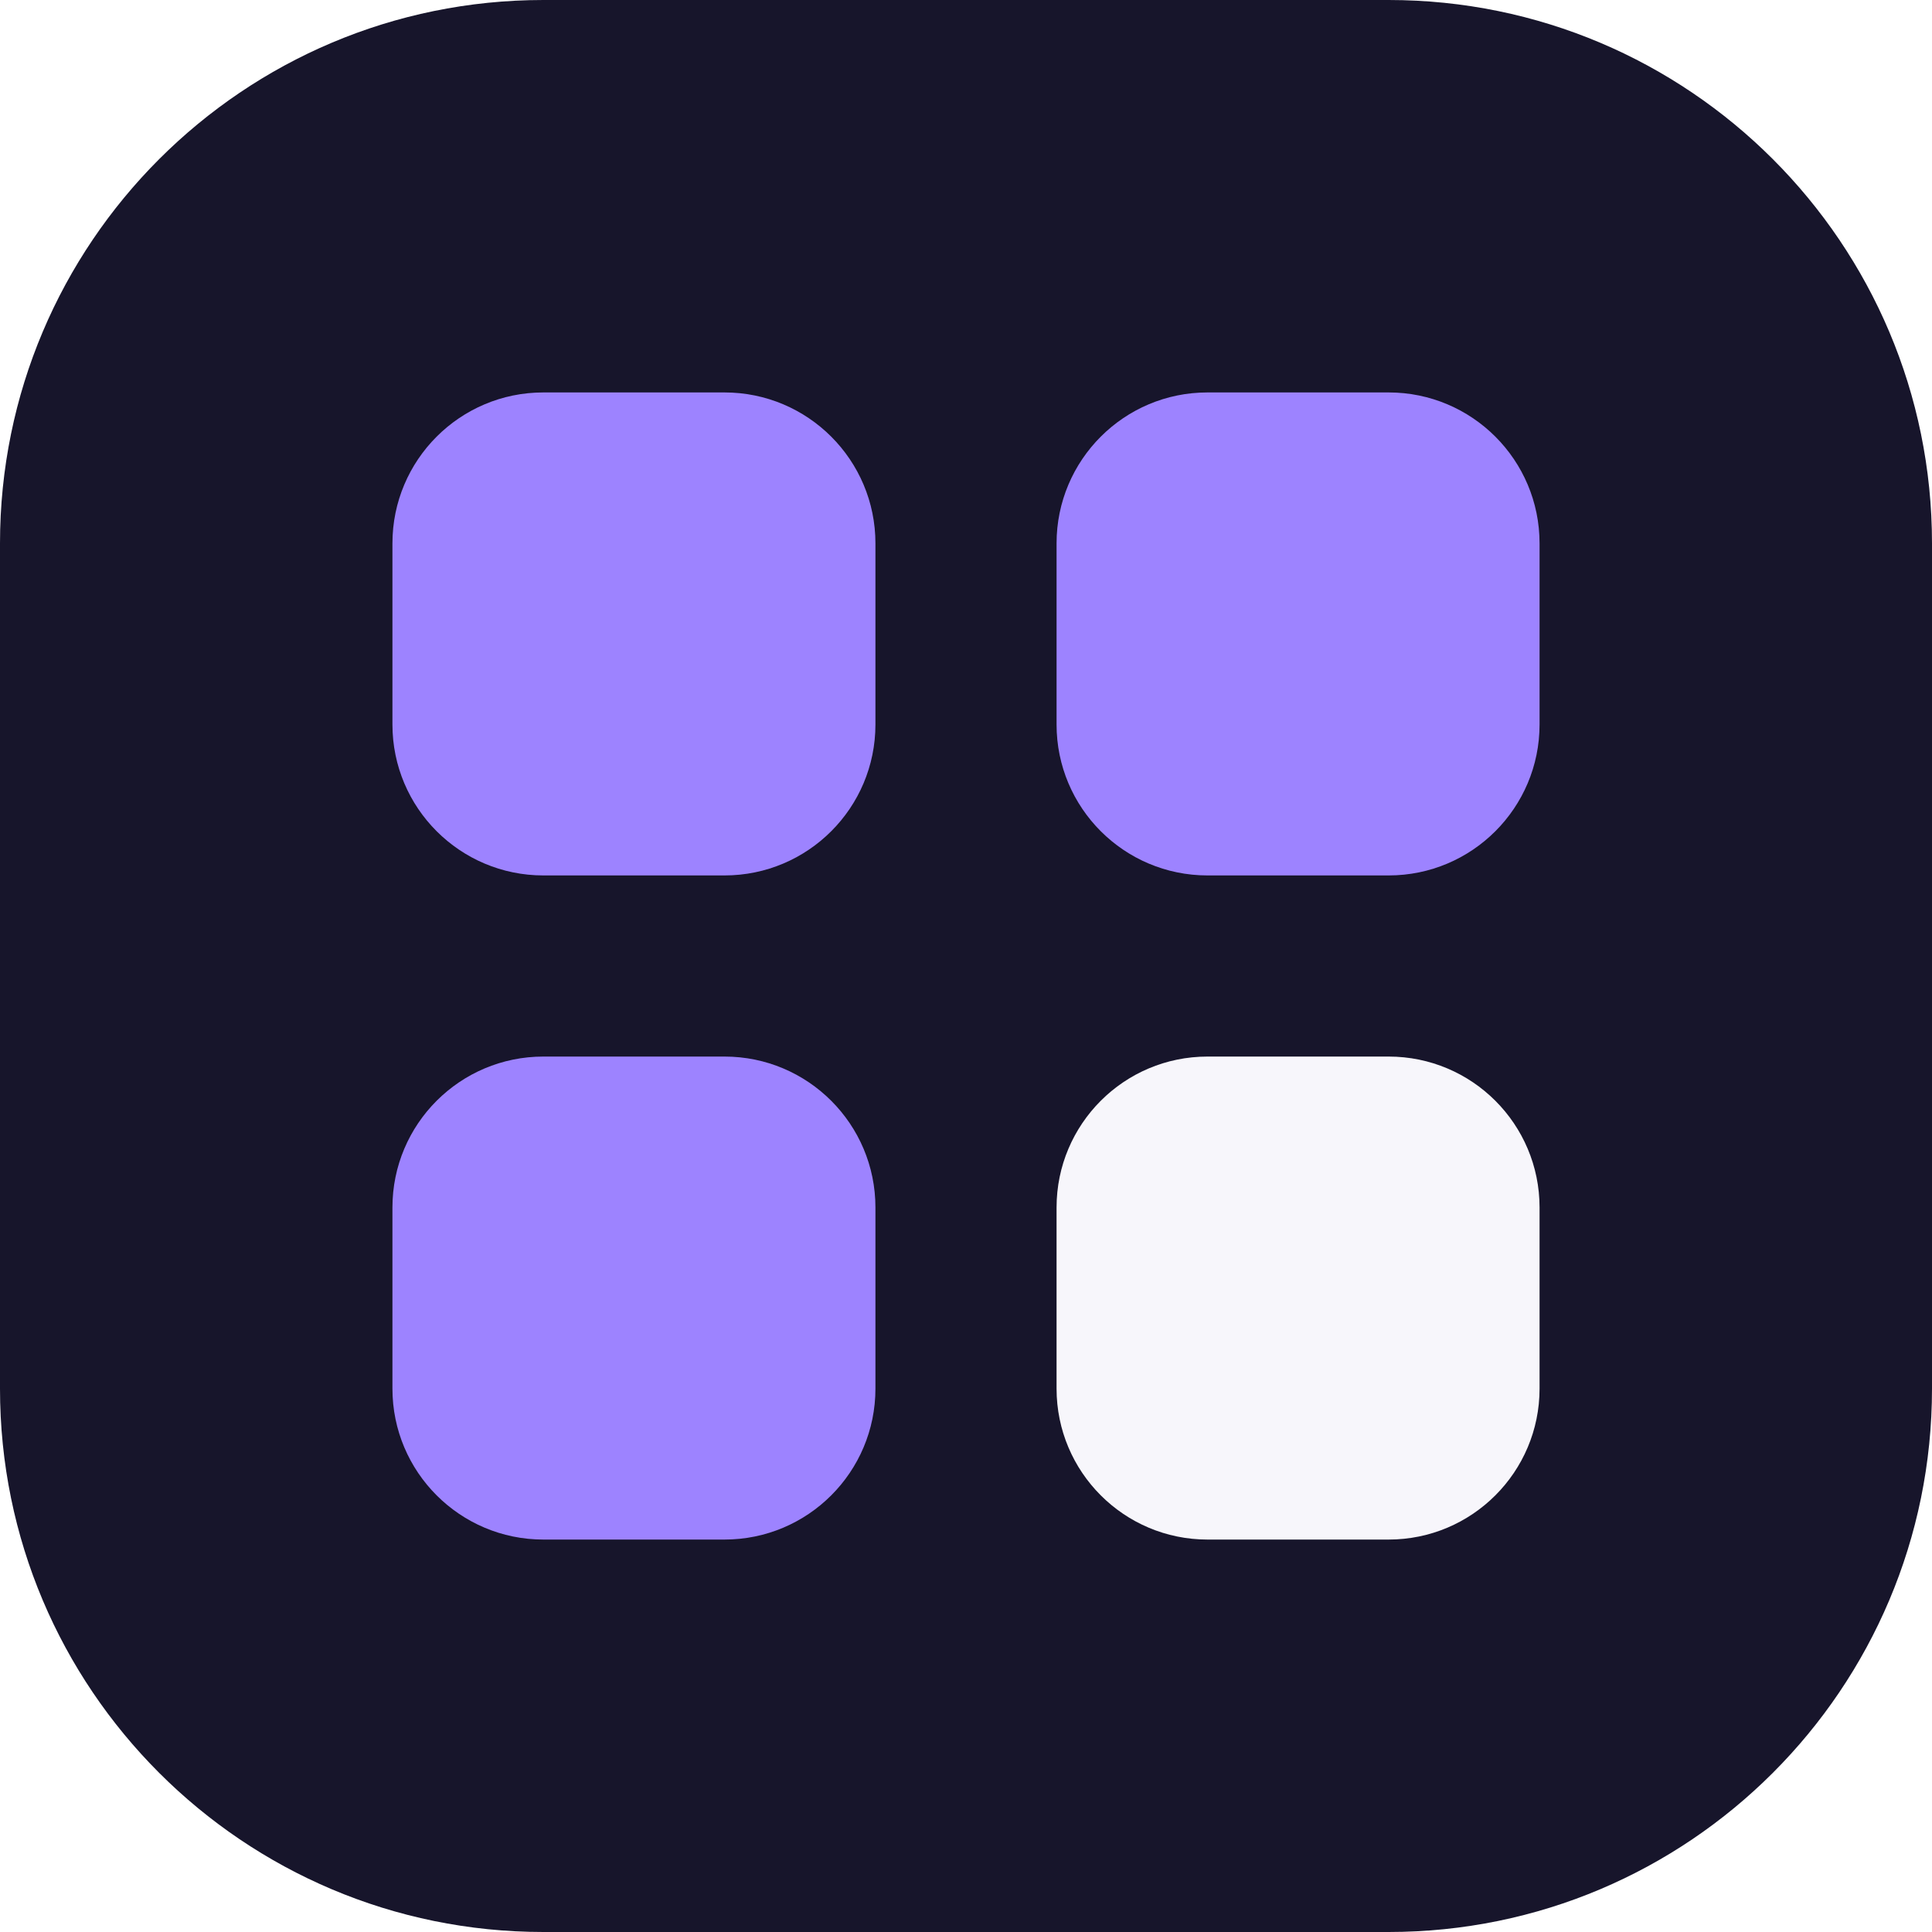
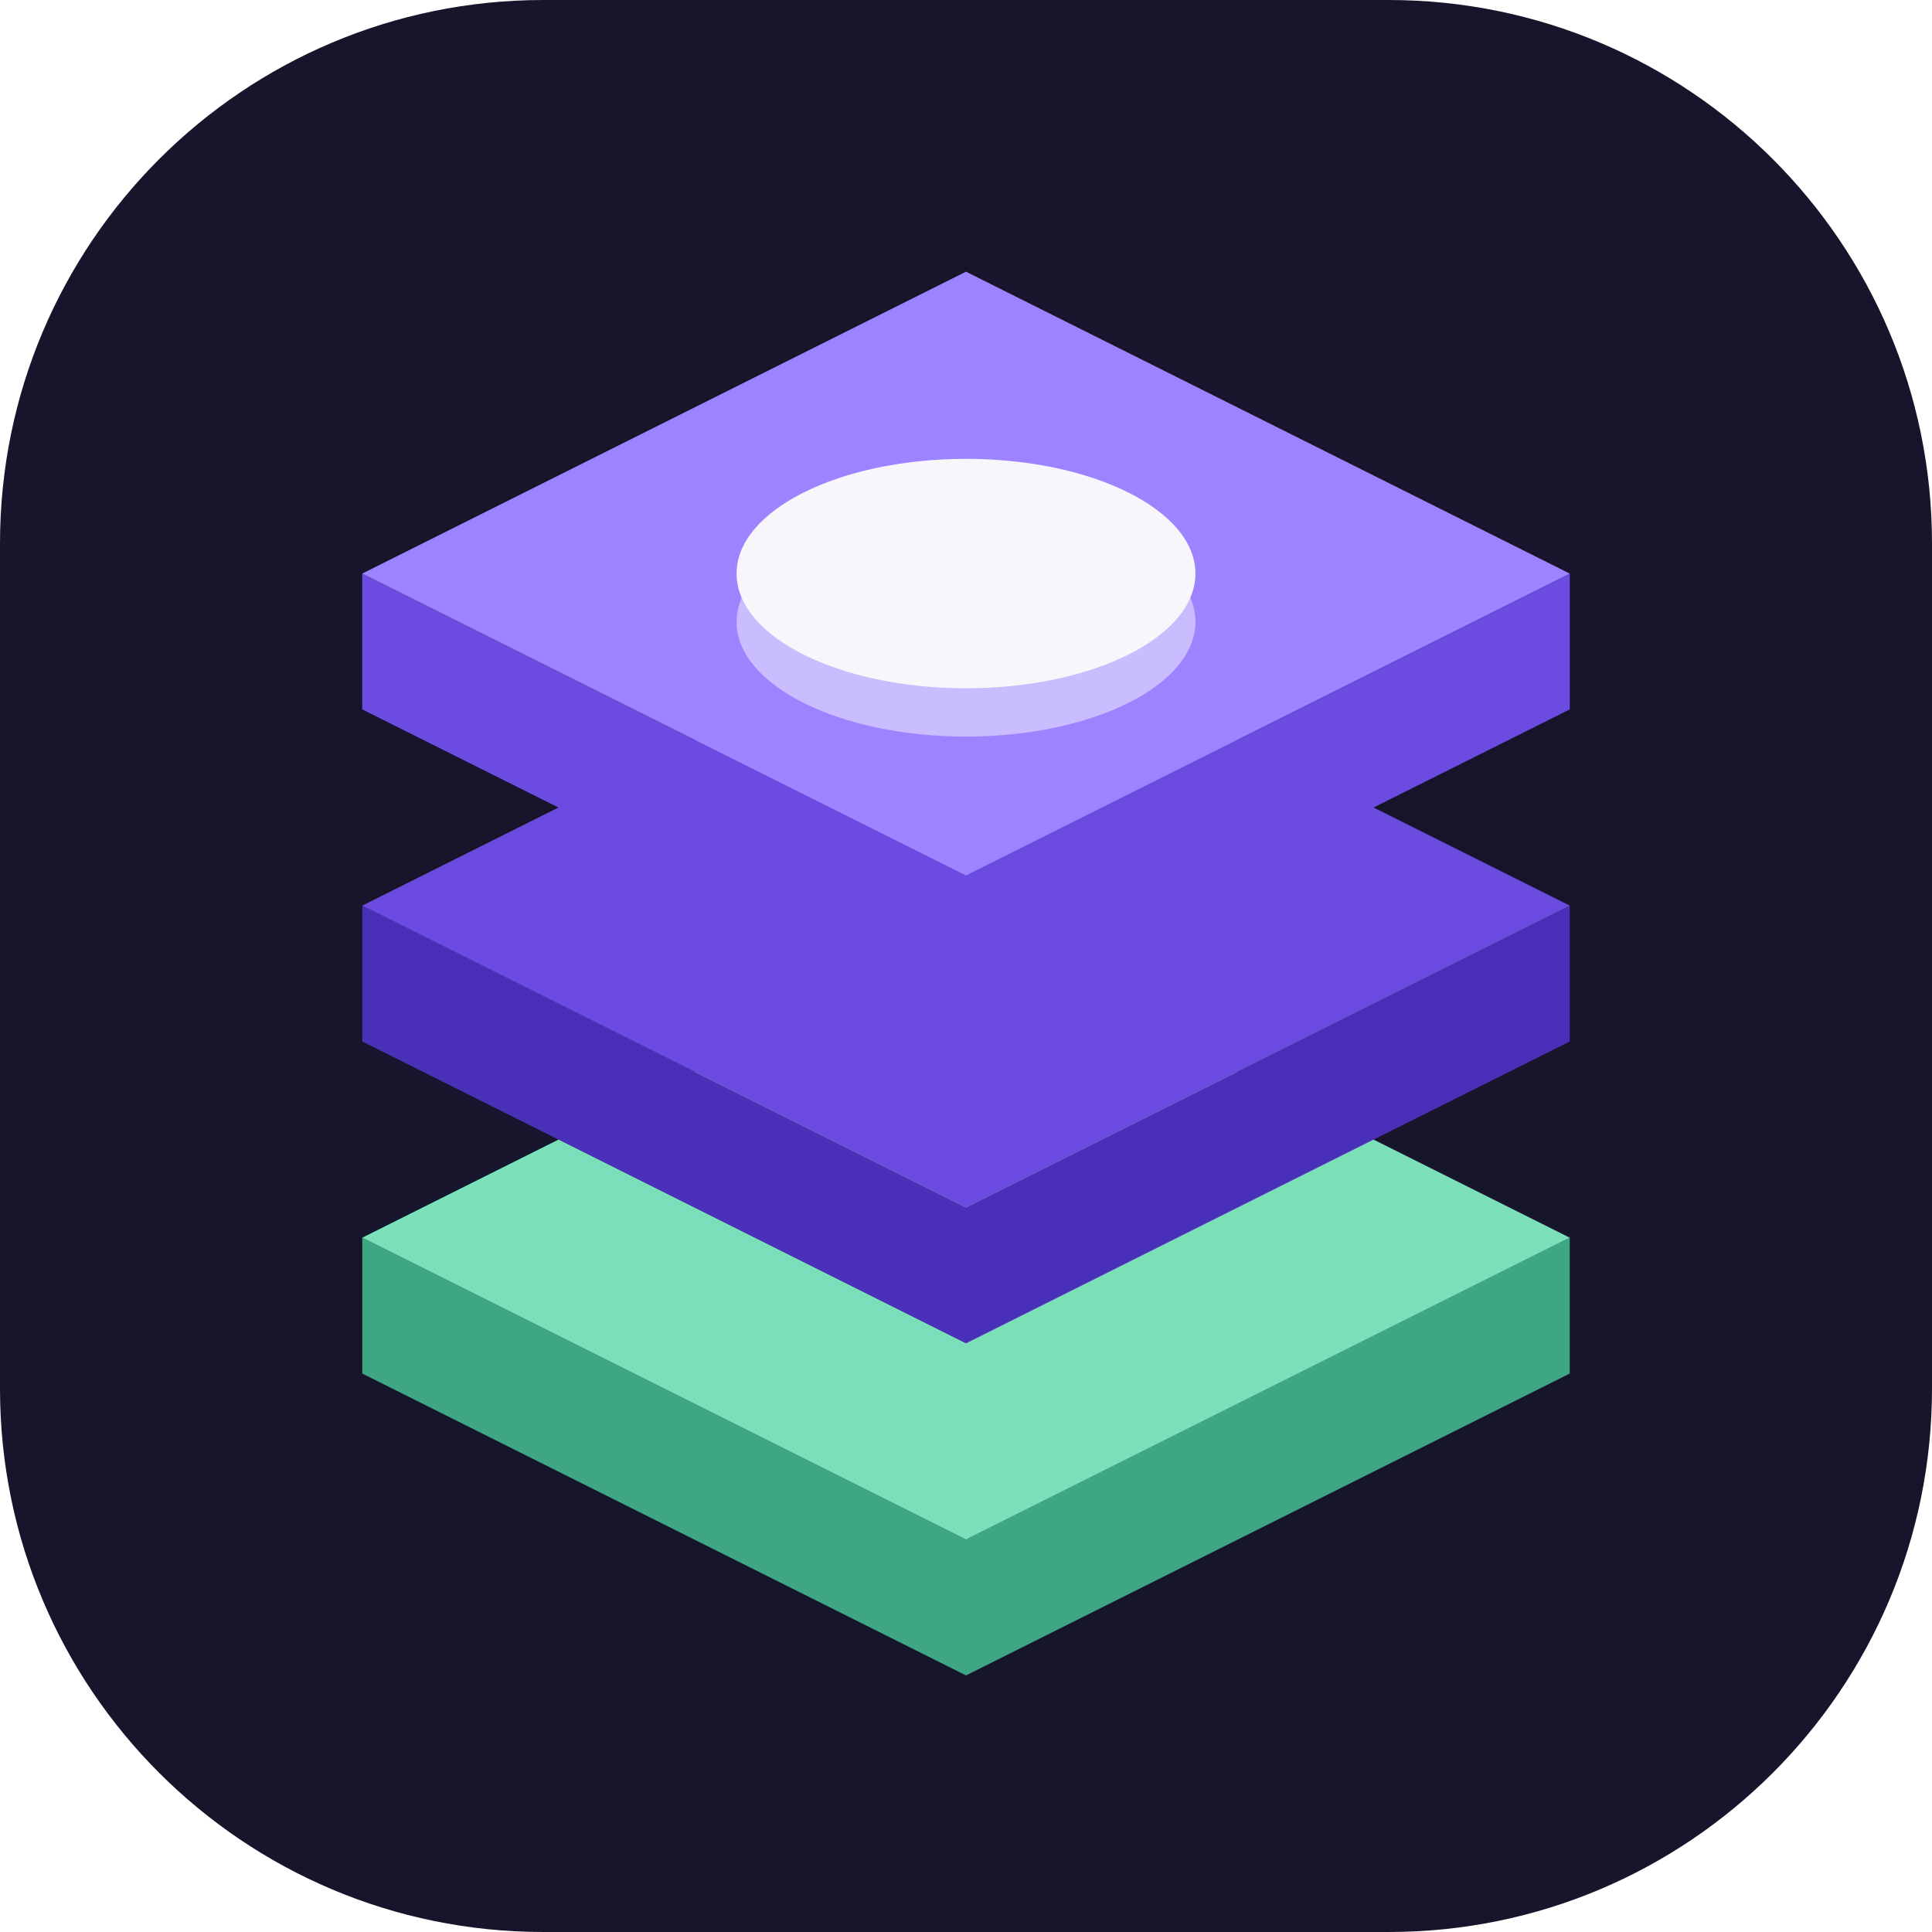
<svg xmlns="http://www.w3.org/2000/svg" viewBox="0 0 64 64">
  <rect width="64" height="64" rx="18" fill="#17152B" />
-   <g fill="#9D83FF">
-     <rect x="13" y="13" width="16" height="16" rx="5" />
-     <rect x="35" y="13" width="16" height="16" rx="5" />
-     <rect x="13" y="35" width="16" height="16" rx="5" />
-   </g>
-   <rect x="35" y="35" width="16" height="16" rx="5" fill="#F7F6FB" />
+   <path d="M12 41L32 51L52 41V45.5L32 55.5L12 45.5Z" fill="#3FA683" />
+   <path d="M32 31L52 41L32 51L12 41Z" fill="#7BE0B9" />
+   <path d="M12 30L32 40L52 30V34.5L32 44.5L12 34.5Z" fill="#4A2FB8" />
+   <path d="M32 20L52 30L32 40L12 30Z" fill="#6C4CE0" />
+   <path d="M12 19L32 29L52 19V23.5L32 33.5L12 23.5Z" fill="#6C4CE0" />
+   <path d="M32 9L52 19L32 29L12 19Z" fill="#9D83FF" />
+   <ellipse cx="32" cy="20.6" rx="7.6" ry="3.8" fill="#C9BCFF" />
+   <ellipse cx="32" cy="19" rx="7.6" ry="3.8" fill="#F7F6FB" />
</svg>
